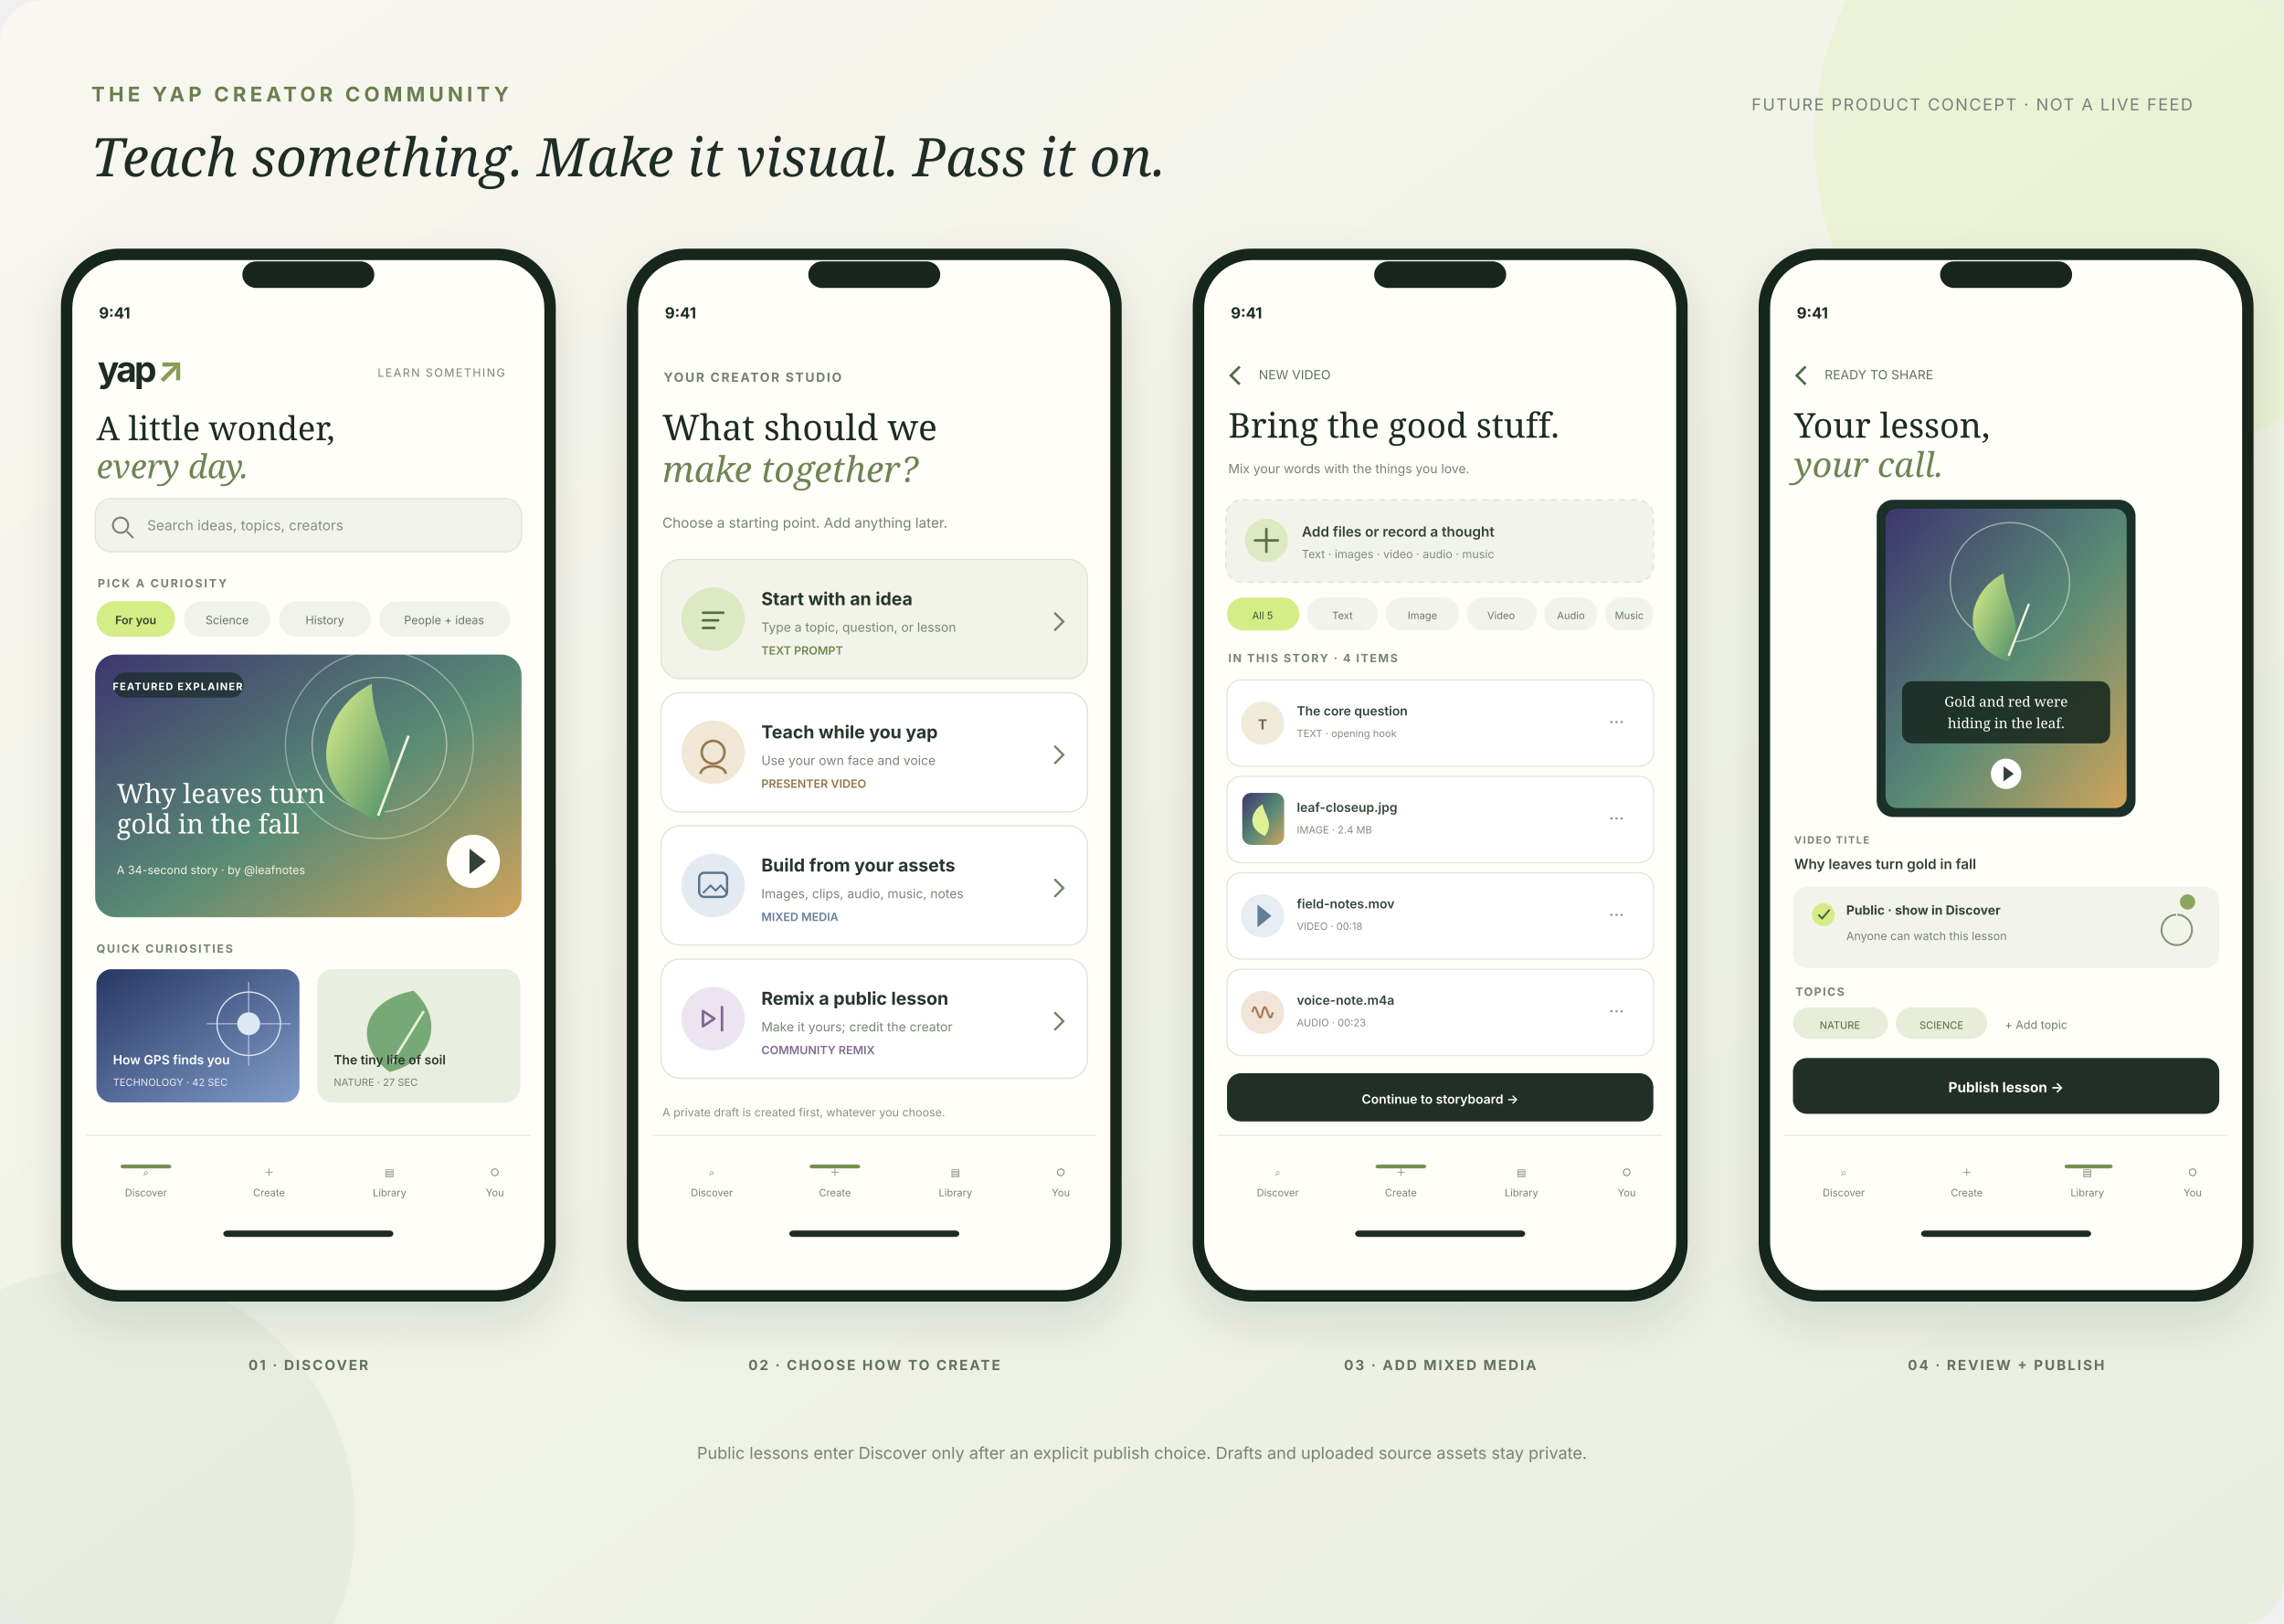
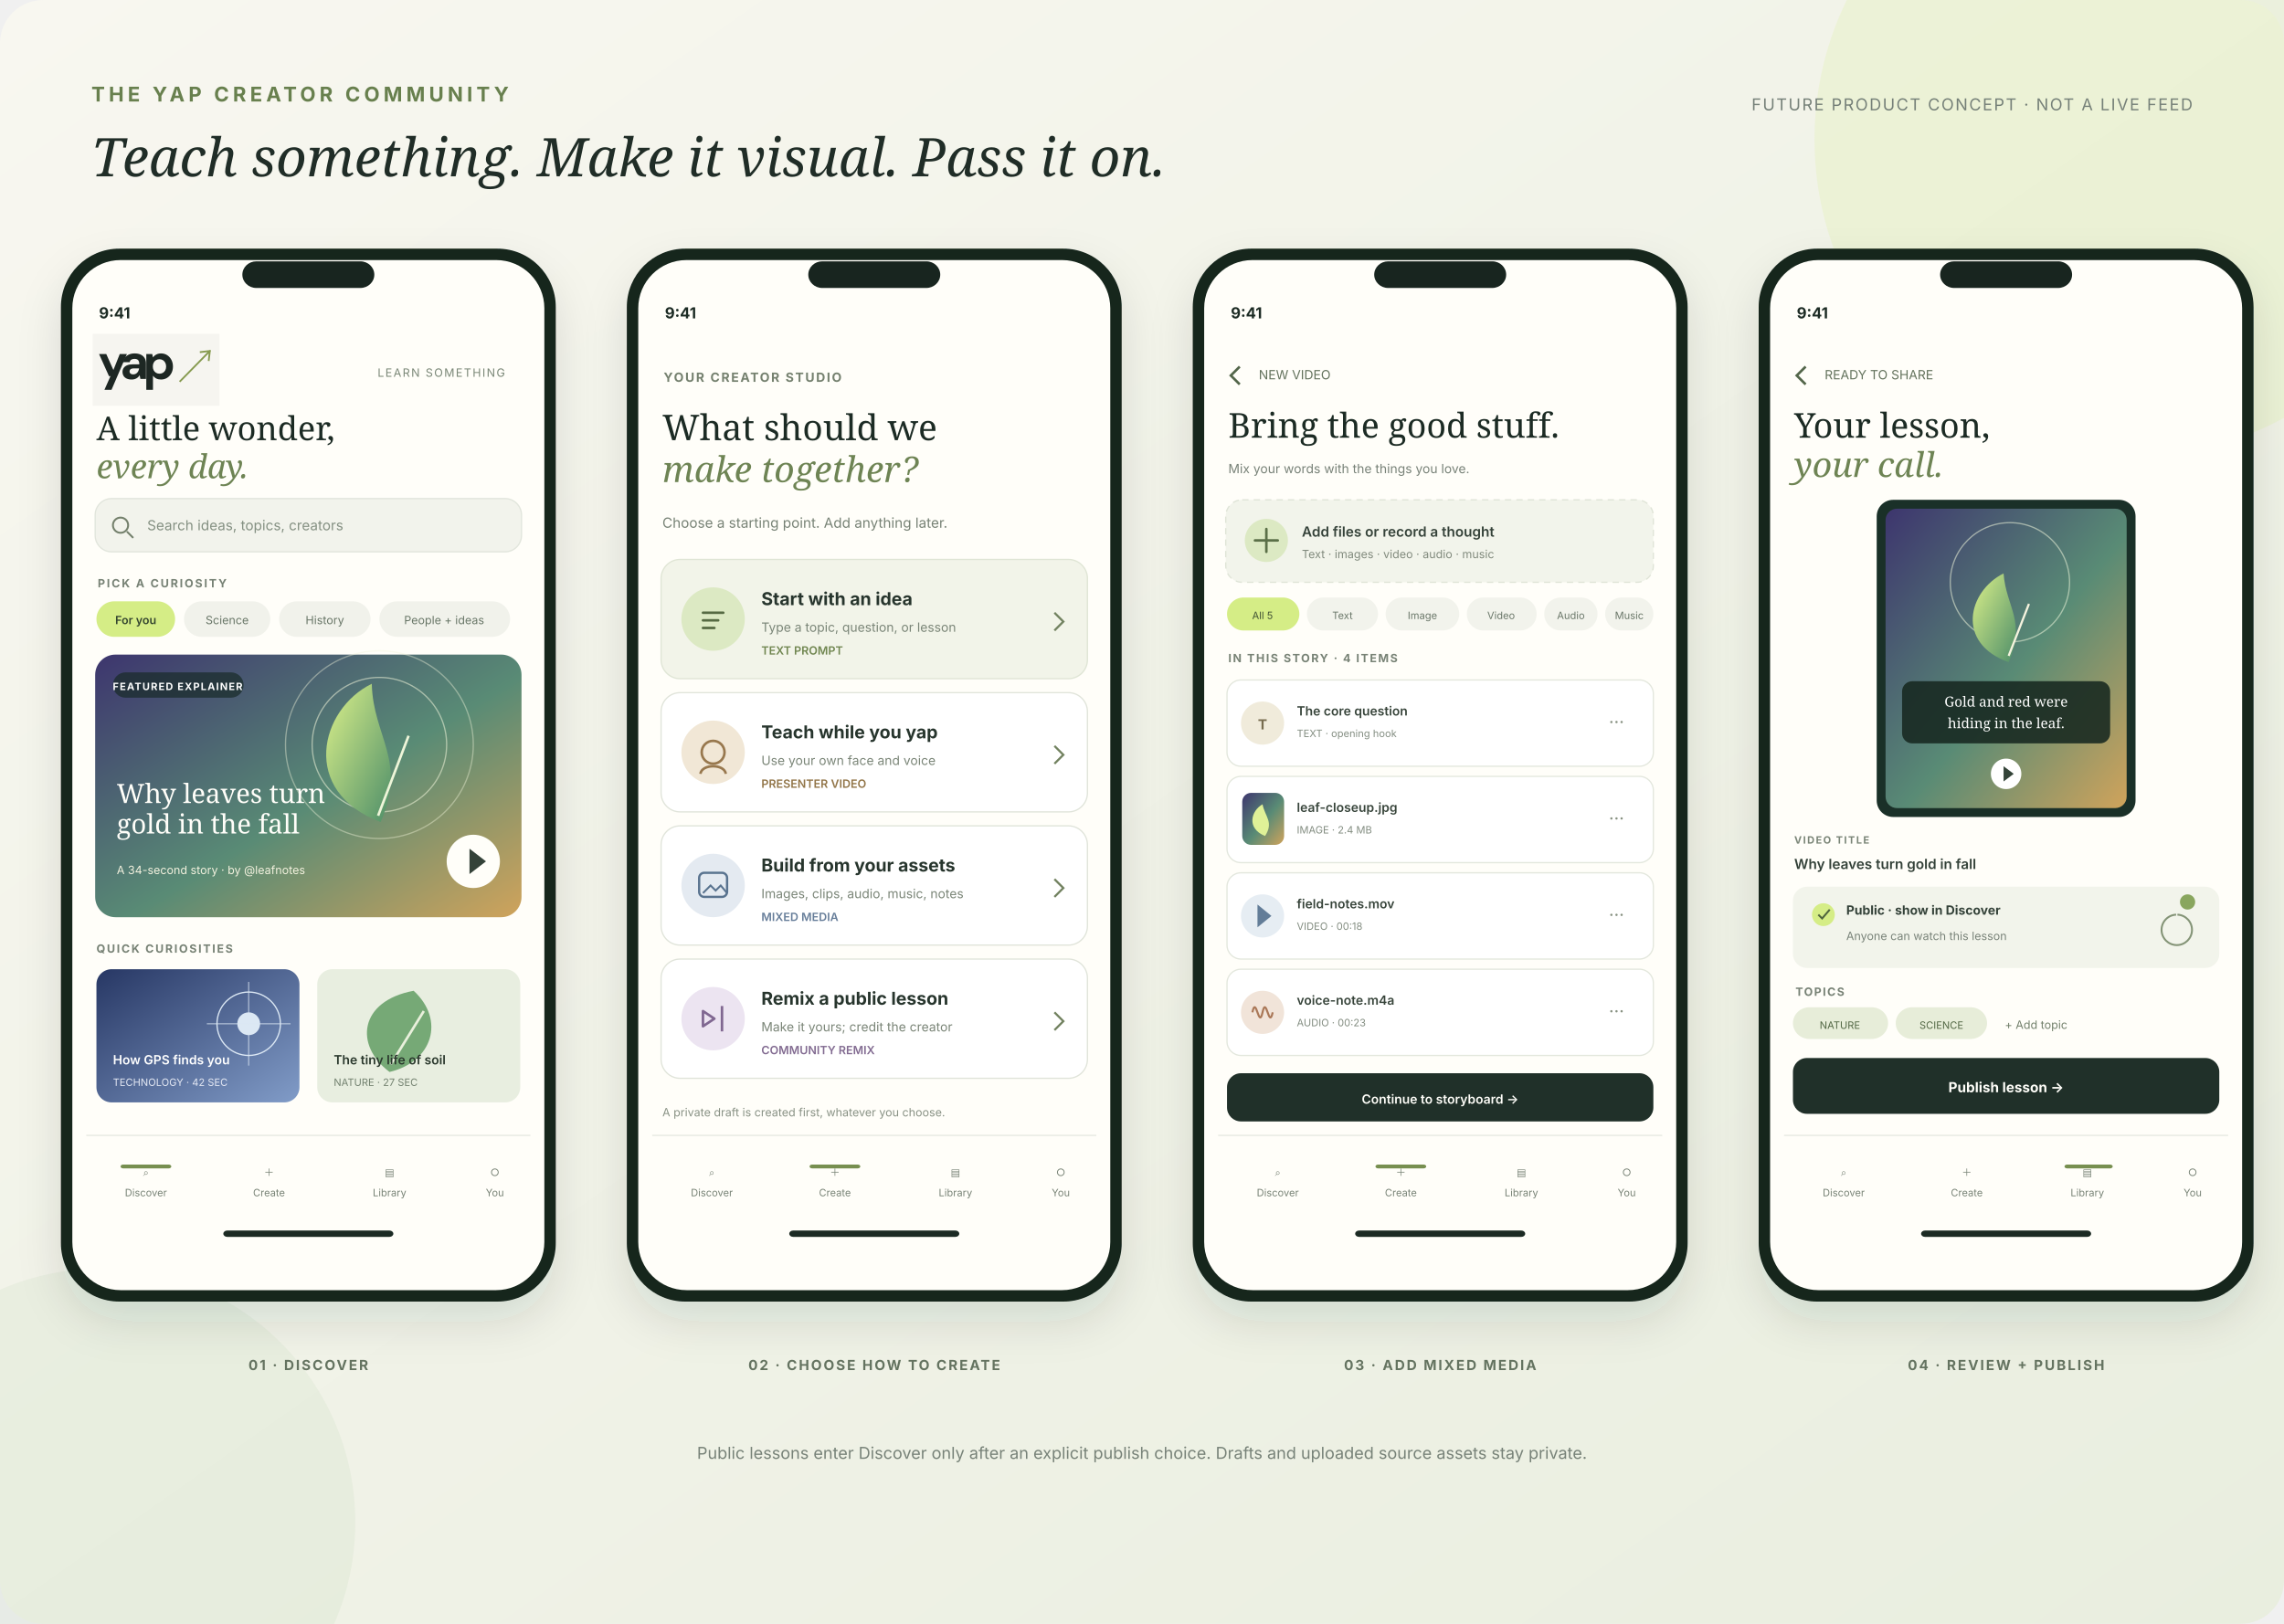
<svg xmlns="http://www.w3.org/2000/svg" width="1800" height="1280" viewBox="0 0 1800 1280" role="img" aria-labelledby="title desc">
  <defs>
    <linearGradient id="paper" x1="0" y1="0" x2="1" y2="1">
      <stop stop-color="#f8f7f0" />
      <stop offset="1" stop-color="#e9eedf" />
    </linearGradient>
    <linearGradient id="feature" x1="0" y1="0" x2="1" y2="1">
      <stop stop-color="#3d356e" />
      <stop offset=".54" stop-color="#598b75" />
      <stop offset="1" stop-color="#d0a35b" />
    </linearGradient>
    <linearGradient id="gps" x1="0" y1="0" x2="1" y2="1">
      <stop stop-color="#273764" />
      <stop offset="1" stop-color="#819cc8" />
    </linearGradient>
    <linearGradient id="leaf" x1="0" y1="0" x2="1" y2="1">
      <stop stop-color="#dcf18a" />
      <stop offset="1" stop-color="#4f8f69" />
    </linearGradient>
    <filter id="shadow" x="-20%" y="-20%" width="140%" height="150%">
      <feDropShadow dx="0" dy="16" stdDeviation="17" flood-color="#27372e" flood-opacity=".12" />
    </filter>
  </defs>
  <rect width="1800" height="1280" rx="34" fill="url(#paper)" />
  <circle cx="1680" cy="110" r="250" fill="#d5ed86" opacity=".18" />
  <circle cx="80" cy="1200" r="200" fill="#aac7a0" opacity=".13" />
  <g font-family="Inter, ui-sans-serif, system-ui, sans-serif">
    <text x="72" y="80" fill="#68804e" font-size="16" font-weight="700" letter-spacing="3">THE YAP CREATOR COMMUNITY</text>
    <text x="72" y="139" fill="#202d27" font-family="Georgia, serif" font-style="italic" font-size="42">Teach something. Make it visual. Pass it on.</text>
    <text x="1728" y="87" text-anchor="end" fill="#758078" font-size="13" letter-spacing="1.1">FUTURE PRODUCT CONCEPT · NOT A LIVE FEED</text>
  </g>
  <g transform="translate(48 196)" font-family="Inter, ui-sans-serif, system-ui, sans-serif">
    <rect width="390" height="830" rx="46" fill="#18251f" filter="url(#shadow)" />
    <rect x="9" y="9" width="372" height="812" rx="38" fill="#fffef9" />
    <rect x="143" y="10" width="104" height="21" rx="11" fill="#18251f" />
    <text x="30" y="55" fill="#1c2b24" font-size="12" font-weight="700">9:41</text>
-     <text x="29" y="105" fill="#1c2b24" font-size="28" font-weight="700" letter-spacing="-2">yap<tspan fill="#879d51">↗</tspan>
-     </text>
+     <svg x="25" y="67" width="100" height="57" viewBox="0 0 236 134" aria-label="Yap">
+       <rect width="236" height="134" fill="#f6f5f0" />
+       <g fill="#1d2723">
+         <path transform="translate(10.000 84) scale(.092 -.092)" d="M130 -220L252 56L222 56L21 504L167 504L311 180L311 180L440 504L584 504L273 -220Z" />
+         <path transform="translate(50.842 84) scale(.092 -.092)" d="M236 -12Q174 -12 133 8.5Q92 29 71.5 63.5Q51 98 51 140Q51 187 74.5 222Q98 257 146 276.5Q194 296 267 296L391 296Q391 334 381 358Q371 382 350 394Q329 406 294 406Q256 406 229.5 390Q203 374 197 339L66 339Q71 394 101.5 433Q132 472 182.5 494Q233 516 295 516Q366 516 418 492.5Q470 469 498 423.5Q526 378 526 313L526 0L413 0L398 77L398 77Q387 57 371.5 41Q356 25 335.5 13Q315 1 291 -5.5Q267 -12 236 -12ZM268 92Q294 92 314.5 101.5Q335 111 350 128Q365 145 374 166Q383 187 386 212L386 213L283 213Q251 213 231.5 205.5Q212 198 203 184Q194 170 194 152Q194 133 203 119.5Q212 106 229 99Q246 92 268 92Z" />
+         <path transform="translate(93.742 84) scale(.092 -.092)" d="M66 -220L66 504L186 504L201 435L201 435Q216 456 238.5 474.5Q261 493 292 504.5Q323 516 362 516Q434 516 488 481Q542 446 573.5 386Q605 326 605 251Q605 175 573 115.5Q541 56 487 22Q433 -12 363 -12Q308 -12 267.5 8.5Q227 29 201 65L201 -220ZM332 106Q371 106 401.5 124Q432 142 449.5 174.5Q467 207 467 251Q467 294 449.5 327.5Q432 361 401.5 379.5Q371 398 332 398Q293 398 262.5 379.5Q232 361 215 328Q198 295 198 252Q198 208 215 175.5Q232 143 262.5 124.5Q293 106 332 106Z" />
+       </g>
+       <path d="M163 88 218 32m-17 2 17-2-2 17" fill="none" stroke="#879b50" stroke-width="3.3" stroke-linecap="square" />
+     </svg>
    <text x="350" y="101" text-anchor="end" fill="#7a8777" font-size="9" letter-spacing="1">LEARN SOMETHING</text>
    <text x="28" y="151" fill="#1c2b24" font-family="Georgia, serif" font-size="26">A little wonder,</text>
    <text x="28" y="181" fill="#6e8454" font-family="Georgia, serif" font-style="italic" font-size="26">every day.</text>
    <rect x="27" y="197" width="336" height="42" rx="13" fill="#f2f3ec" stroke="#e1e5dc" />
    <circle cx="47" cy="218" r="6" fill="none" stroke="#74806c" stroke-width="1.5" />
    <path d="m52 223 5 5" stroke="#74806c" stroke-width="1.5" />
    <text x="68" y="222" fill="#849082" font-size="11">Search ideas, topics, creators</text>
    <text x="29" y="267" fill="#778275" font-size="9" font-weight="700" letter-spacing="1.3">PICK A CURIOSITY</text>
    <rect x="28" y="278" width="62" height="28" rx="14" fill="#d5ed86" />
    <text x="59" y="296" text-anchor="middle" fill="#34452f" font-size="9" font-weight="600">For you</text>
    <rect x="97" y="278" width="68" height="28" rx="14" fill="#f1f2eb" />
    <text x="131" y="296" text-anchor="middle" fill="#687667" font-size="9">Science</text>
    <rect x="172" y="278" width="72" height="28" rx="14" fill="#f1f2eb" />
    <text x="208" y="296" text-anchor="middle" fill="#687667" font-size="9">History</text>
    <rect x="251" y="278" width="103" height="28" rx="14" fill="#f1f2eb" />
    <text x="302" y="296" text-anchor="middle" fill="#687667" font-size="9">People + ideas</text>
    <rect x="27" y="320" width="336" height="207" rx="16" fill="url(#feature)" />
    <circle cx="251" cy="391" r="74" fill="none" stroke="#f0f3d8" stroke-opacity=".42" />
    <circle cx="251" cy="391" r="53" fill="none" stroke="#f0f3d8" stroke-opacity=".55" />
    <path d="M252 452c-64-24-48-89-7-109 1 42 28 60 7 109z" fill="url(#leaf)" />
    <path d="m250 447 24-63" stroke="#eef5d9" stroke-width="2" />
    <rect x="41" y="334" width="103" height="20" rx="10" fill="#172a25" fill-opacity=".68" />
    <text x="92" y="348" text-anchor="middle" fill="#fff" font-size="8" font-weight="700" letter-spacing=".8">FEATURED EXPLAINER</text>
    <text x="44" y="437" fill="#fffef9" font-family="Georgia, serif" font-size="21">Why leaves turn</text>
    <text x="44" y="461" fill="#fffef9" font-family="Georgia, serif" font-size="21">gold in the fall</text>
    <text x="44" y="493" fill="#f4f2df" font-size="9">A 34-second story · by @leafnotes</text>
    <circle cx="325" cy="483" r="21" fill="#fffef9" />
    <path d="m322 473 13 10-13 10z" fill="#344239" />
    <text x="28" y="555" fill="#778275" font-size="9" font-weight="700" letter-spacing="1.2">QUICK CURIOSITIES</text>
    <rect x="28" y="568" width="160" height="105" rx="12" fill="url(#gps)" />
    <circle cx="148" cy="611" r="25" fill="none" stroke="#dce8f4" />
    <circle cx="148" cy="611" r="9" fill="#dce8f4" />
    <path d="M148 578v66M115 611h66" stroke="#dce8f4" stroke-opacity=".6" />
    <text x="41" y="643" fill="#fff" font-size="10" font-weight="600">How GPS finds you</text>
    <text x="41" y="660" fill="#e5e9f4" font-size="8">TECHNOLOGY · 42 SEC</text>
    <rect x="202" y="568" width="160" height="105" rx="12" fill="#e8eee0" />
    <path d="M278 585c-43 8-47 43-19 64 34-8 44-41 19-64z" fill="#76a976" />
    <path d="m260 643 26-42" stroke="#e9f0dc" stroke-width="2" />
    <text x="215" y="643" fill="#2a382d" font-size="10" font-weight="600">The tiny life of soil</text>
    <text x="215" y="660" fill="#71806e" font-size="8">NATURE · 27 SEC</text>
    <path d="M20 699h350" stroke="#e6e9e0" />
    <g fill="#778275" font-size="8" text-anchor="middle">
      <text x="67" y="731">⌕</text>
      <text x="67" y="747">Discover</text>
      <text x="164" y="731">＋</text>
      <text x="164" y="747">Create</text>
      <text x="259" y="731">▤</text>
      <text x="259" y="747">Library</text>
      <text x="342" y="731">○</text>
      <text x="342" y="747">You</text>
    </g>
    <rect x="47" y="722" width="40" height="3" rx="2" fill="#778f50" />
    <rect x="128" y="774" width="134" height="5" rx="3" fill="#1c2b24" />
  </g>
  <g transform="translate(494 196)" font-family="Inter, ui-sans-serif, system-ui, sans-serif">
    <rect width="390" height="830" rx="46" fill="#18251f" filter="url(#shadow)" />
    <rect x="9" y="9" width="372" height="812" rx="38" fill="#fffef9" />
    <rect x="143" y="10" width="104" height="21" rx="11" fill="#18251f" />
    <text x="30" y="55" fill="#1c2b24" font-size="12" font-weight="700">9:41</text>
    <text x="29" y="105" fill="#75816f" font-size="10" font-weight="700" letter-spacing="1.2">YOUR CREATOR STUDIO</text>
    <text x="28" y="151" fill="#1c2b24" font-family="Georgia, serif" font-size="28">What should we</text>
    <text x="28" y="184" fill="#6e8454" font-family="Georgia, serif" font-style="italic" font-size="28">make together?</text>
    <text x="28" y="220" fill="#778275" font-size="11">Choose a starting point. Add anything later.</text>
    <rect x="27" y="245" width="336" height="94" rx="15" fill="#f2f4e9" stroke="#dfe5d5" />
    <circle cx="68" cy="292" r="25" fill="#dce9c3" />
    <path d="M60 287h16M60 293h12M60 299h9" stroke="#566a43" stroke-width="2" stroke-linecap="round" />
    <text x="106" y="281" fill="#27352d" font-size="14" font-weight="700">Start with an idea</text>
    <text x="106" y="302" fill="#7a8577" font-size="10">Type a topic, question, or lesson</text>
    <text x="106" y="320" fill="#708650" font-size="9" font-weight="600">TEXT PROMPT</text>
    <path d="m337 287 7 7-7 7" fill="none" stroke="#728260" stroke-width="1.7" />
    <rect x="27" y="350" width="336" height="94" rx="15" fill="#fff" stroke="#e0e4da" />
    <circle cx="68" cy="397" r="25" fill="#f1e7d6" />
    <circle cx="68" cy="397" r="9" fill="none" stroke="#98784e" stroke-width="2" />
    <path d="M58 414c1-8 19-8 20 0" fill="none" stroke="#98784e" stroke-width="2" />
    <text x="106" y="386" fill="#27352d" font-size="14" font-weight="700">Teach while you yap</text>
    <text x="106" y="407" fill="#7a8577" font-size="10">Use your own face and voice</text>
    <text x="106" y="425" fill="#927548" font-size="9" font-weight="600">PRESENTER VIDEO</text>
    <path d="m337 392 7 7-7 7" fill="none" stroke="#728260" stroke-width="1.7" />
    <rect x="27" y="455" width="336" height="94" rx="15" fill="#fff" stroke="#e0e4da" />
    <circle cx="68" cy="502" r="25" fill="#e4eaf1" />
    <rect x="57" y="492" width="22" height="19" rx="4" fill="none" stroke="#59738f" stroke-width="1.8" />
    <path d="m60 508 6-6 4 4 4-4 5 6" fill="none" stroke="#59738f" stroke-width="1.5" />
    <text x="106" y="491" fill="#27352d" font-size="14" font-weight="700">Build from your assets</text>
    <text x="106" y="512" fill="#7a8577" font-size="10">Images, clips, audio, music, notes</text>
    <text x="106" y="530" fill="#667d99" font-size="9" font-weight="600">MIXED MEDIA</text>
    <path d="m337 497 7 7-7 7" fill="none" stroke="#728260" stroke-width="1.7" />
    <rect x="27" y="560" width="336" height="94" rx="15" fill="#fff" stroke="#e0e4da" />
    <circle cx="68" cy="607" r="25" fill="#ece4f1" />
    <path d="m60 601 9 6-9 6zM75 597v20" fill="none" stroke="#806791" stroke-width="2" stroke-linejoin="round" />
    <text x="106" y="596" fill="#27352d" font-size="14" font-weight="700">Remix a public lesson</text>
    <text x="106" y="617" fill="#7a8577" font-size="10">Make it yours; credit the creator</text>
    <text x="106" y="635" fill="#826b91" font-size="9" font-weight="600">COMMUNITY REMIX</text>
    <path d="m337 602 7 7-7 7" fill="none" stroke="#728260" stroke-width="1.7" />
    <text x="28" y="684" fill="#889184" font-size="9">A private draft is created first, whatever you choose.</text>
    <path d="M20 699h350" stroke="#e6e9e0" />
    <g fill="#778275" font-size="8" text-anchor="middle">
      <text x="67" y="731">⌕</text>
      <text x="67" y="747">Discover</text>
      <text x="164" y="731">＋</text>
      <text x="164" y="747">Create</text>
      <text x="259" y="731">▤</text>
      <text x="259" y="747">Library</text>
      <text x="342" y="731">○</text>
      <text x="342" y="747">You</text>
    </g>
    <rect x="144" y="722" width="40" height="3" rx="2" fill="#778f50" />
    <rect x="128" y="774" width="134" height="5" rx="3" fill="#1c2b24" />
  </g>
  <g transform="translate(940 196)" font-family="Inter, ui-sans-serif, system-ui, sans-serif">
    <rect width="390" height="830" rx="46" fill="#18251f" filter="url(#shadow)" />
    <rect x="9" y="9" width="372" height="812" rx="38" fill="#fffef9" />
    <rect x="143" y="10" width="104" height="21" rx="11" fill="#18251f" />
    <text x="30" y="55" fill="#1c2b24" font-size="12" font-weight="700">9:41</text>
    <path d="m37 93-7 7 7 7" fill="none" stroke="#53664a" stroke-width="2" />
    <text x="52" y="103" fill="#64735d" font-size="10">NEW VIDEO</text>
    <text x="28" y="149" fill="#1c2b24" font-family="Georgia, serif" font-size="27">Bring the good stuff.</text>
    <text x="28" y="177" fill="#788278" font-size="10">Mix your words with the things you love.</text>
    <rect x="26" y="198" width="337" height="65" rx="13" fill="#f2f4eb" stroke="#dfe4d7" stroke-dasharray="5 4" />
    <circle cx="58" cy="230" r="17" fill="#dce9c3" />
    <path d="M58 221v18m-9-9h18" stroke="#5b7048" stroke-width="2" stroke-linecap="round" />
    <text x="86" y="227" fill="#354239" font-size="11" font-weight="600">Add files or record a thought</text>
    <text x="86" y="244" fill="#818a7d" font-size="9">Text · images · video · audio · music</text>
    <g font-size="8" text-anchor="middle">
      <rect x="27" y="275" width="57" height="26" rx="13" fill="#d5ed86" />
      <text x="55" y="292" fill="#415234">All 5</text>
      <rect x="90" y="275" width="56" height="26" rx="13" fill="#f2f3ec" />
      <text x="118" y="292" fill="#697668">Text</text>
      <rect x="152" y="275" width="58" height="26" rx="13" fill="#f2f3ec" />
      <text x="181" y="292" fill="#697668">Image</text>
      <rect x="216" y="275" width="55" height="26" rx="13" fill="#f2f3ec" />
      <text x="243" y="292" fill="#697668">Video</text>
      <rect x="277" y="275" width="42" height="26" rx="13" fill="#f2f3ec" />
      <text x="298" y="292" fill="#697668">Audio</text>
      <rect x="325" y="275" width="38" height="26" rx="13" fill="#f2f3ec" />
      <text x="344" y="292" fill="#697668">Music</text>
    </g>
    <text x="28" y="326" fill="#778275" font-size="9" font-weight="700" letter-spacing="1.1">IN THIS STORY · 4 ITEMS</text>
    <rect x="27" y="340" width="336" height="68" rx="11" fill="#fff" stroke="#e3e7dd" />
    <circle cx="55" cy="374" r="17" fill="#f0ebdb" />
    <text x="55" y="379" text-anchor="middle" fill="#776c4f" font-size="11" font-weight="700">T</text>
    <text x="82" y="368" fill="#37443a" font-size="10" font-weight="600">The core question</text>
    <text x="82" y="385" fill="#828c80" font-size="8">TEXT · opening hook</text>
    <text x="340" y="378" text-anchor="end" fill="#879181" font-size="14">···</text>
    <rect x="27" y="416" width="336" height="68" rx="11" fill="#fff" stroke="#e3e7dd" />
    <rect x="39" y="429" width="33" height="41" rx="7" fill="url(#feature)" />
    <path d="M57 463c-15-6-11-20-2-25 2 10 9 14 2 25z" fill="#dff197" />
    <text x="82" y="444" fill="#37443a" font-size="10" font-weight="600">leaf-closeup.jpg</text>
    <text x="82" y="461" fill="#828c80" font-size="8">IMAGE · 2.4 MB</text>
    <text x="340" y="454" text-anchor="end" fill="#879181" font-size="14">···</text>
    <rect x="27" y="492" width="336" height="68" rx="11" fill="#fff" stroke="#e3e7dd" />
    <circle cx="55" cy="526" r="17" fill="#e6edf3" />
    <path d="m51 517 11 9-11 9z" fill="#637d98" />
    <text x="82" y="520" fill="#37443a" font-size="10" font-weight="600">field-notes.mov</text>
    <text x="82" y="537" fill="#828c80" font-size="8">VIDEO · 00:18</text>
    <text x="340" y="530" text-anchor="end" fill="#879181" font-size="14">···</text>
    <rect x="27" y="568" width="336" height="68" rx="11" fill="#fff" stroke="#e3e7dd" />
    <circle cx="55" cy="602" r="17" fill="#f1e4d9" />
    <path d="M47 602c3-14 5 14 8 0s5 14 8 0" fill="none" stroke="#aa7858" stroke-width="1.6" />
    <text x="82" y="596" fill="#37443a" font-size="10" font-weight="600">voice-note.m4a</text>
    <text x="82" y="613" fill="#828c80" font-size="8">AUDIO · 00:23</text>
    <text x="340" y="606" text-anchor="end" fill="#879181" font-size="14">···</text>
    <rect x="27" y="650" width="336" height="38" rx="11" fill="#203029" />
    <text x="195" y="674" text-anchor="middle" fill="#fffef9" font-size="10" font-weight="600">Continue to storyboard  →</text>
    <path d="M20 699h350" stroke="#e6e9e0" />
    <g fill="#778275" font-size="8" text-anchor="middle">
      <text x="67" y="731">⌕</text>
      <text x="67" y="747">Discover</text>
      <text x="164" y="731">＋</text>
      <text x="164" y="747">Create</text>
      <text x="259" y="731">▤</text>
      <text x="259" y="747">Library</text>
      <text x="342" y="731">○</text>
      <text x="342" y="747">You</text>
    </g>
    <rect x="144" y="722" width="40" height="3" rx="2" fill="#778f50" />
    <rect x="128" y="774" width="134" height="5" rx="3" fill="#1c2b24" />
  </g>
  <g transform="translate(1386 196)" font-family="Inter, ui-sans-serif, system-ui, sans-serif">
    <rect width="390" height="830" rx="46" fill="#18251f" filter="url(#shadow)" />
    <rect x="9" y="9" width="372" height="812" rx="38" fill="#fffef9" />
    <rect x="143" y="10" width="104" height="21" rx="11" fill="#18251f" />
    <text x="30" y="55" fill="#1c2b24" font-size="12" font-weight="700">9:41</text>
    <path d="m37 93-7 7 7 7" fill="none" stroke="#53664a" stroke-width="2" />
    <text x="52" y="103" fill="#64735d" font-size="10">READY TO SHARE</text>
    <text x="28" y="149" fill="#1c2b24" font-family="Georgia, serif" font-size="27">Your lesson,</text>
    <text x="28" y="180" fill="#6e8454" font-family="Georgia, serif" font-style="italic" font-size="27">your call.</text>
    <rect x="93" y="198" width="204" height="250" rx="13" fill="#1a3028" />
    <rect x="100" y="205" width="190" height="236" rx="9" fill="url(#feature)" />
    <circle cx="198" cy="263" r="47" fill="none" stroke="#ecf3d9" stroke-opacity=".55" />
    <path d="M197 326c-42-15-32-56-4-70 2 27 18 37 4 70z" fill="url(#leaf)" />
    <path d="m197 321 16-41" stroke="#f5f3de" stroke-width="1.7" />
    <rect x="113" y="341" width="164" height="49" rx="8" fill="#172820" fill-opacity=".88" />
    <text x="195" y="361" text-anchor="middle" fill="#fff" font-family="Georgia, serif" font-size="11">Gold and red were</text>
    <text x="195" y="378" text-anchor="middle" fill="#fff" font-family="Georgia, serif" font-size="11">hiding in the leaf.</text>
    <circle cx="195" cy="414" r="12" fill="#fff" />
    <path d="m193 408 8 6-8 6z" fill="#334338" />
    <text x="28" y="469" fill="#7a8577" font-size="8" font-weight="700" letter-spacing="1">VIDEO TITLE</text>
    <text x="28" y="489" fill="#334138" font-size="11" font-weight="600">Why leaves turn gold in fall</text>
    <rect x="27" y="503" width="336" height="64" rx="11" fill="#f2f4eb" />
    <circle cx="51" cy="525" r="9" fill="#d5ed86" />
    <path d="m47 525 3 3 6-7" fill="none" stroke="#51663d" stroke-width="1.5" />
    <text x="69" y="525" fill="#344239" font-size="10" font-weight="700">Public · show in Discover</text>
    <text x="69" y="545" fill="#788278" font-size="9">Anyone can watch this lesson</text>
    <path d="M330 525a12 12 0 1 1-1 0" fill="none" stroke="#849477" stroke-width="1.5" />
    <circle cx="338" cy="515" r="6" fill="#89a65e" />
    <text x="29" y="589" fill="#778275" font-size="9" font-weight="700" letter-spacing="1">TOPICS</text>
    <rect x="27" y="598" width="75" height="25" rx="13" fill="#e7edd9" />
    <text x="64" y="615" text-anchor="middle" fill="#526744" font-size="8">NATURE</text>
    <rect x="108" y="598" width="72" height="25" rx="13" fill="#e7edd9" />
    <text x="144" y="615" text-anchor="middle" fill="#526744" font-size="8">SCIENCE</text>
    <text x="194" y="615" fill="#72806b" font-size="9">+ Add topic</text>
    <rect x="27" y="638" width="336" height="44" rx="11" fill="#203029" />
    <text x="195" y="665" text-anchor="middle" fill="#fffef9" font-size="11" font-weight="700">Publish lesson  →</text>
    <path d="M20 699h350" stroke="#e6e9e0" />
    <g fill="#778275" font-size="8" text-anchor="middle">
      <text x="67" y="731">⌕</text>
      <text x="67" y="747">Discover</text>
      <text x="164" y="731">＋</text>
      <text x="164" y="747">Create</text>
      <text x="259" y="731">▤</text>
      <text x="259" y="747">Library</text>
      <text x="342" y="731">○</text>
      <text x="342" y="747">You</text>
    </g>
    <rect x="241" y="722" width="38" height="3" rx="2" fill="#778f50" />
    <rect x="128" y="774" width="134" height="5" rx="3" fill="#1c2b24" />
  </g>
  <g font-family="Inter, ui-sans-serif, system-ui, sans-serif" fill="#647360" font-size="11" font-weight="700" letter-spacing="1.4" text-anchor="middle">
    <text x="243" y="1080">01 · DISCOVER</text>
    <text x="689" y="1080">02 · CHOOSE HOW TO CREATE</text>
    <text x="1135" y="1080">03 · ADD MIXED MEDIA</text>
    <text x="1581" y="1080">04 · REVIEW + PUBLISH</text>
  </g>
  <text x="900" y="1150" text-anchor="middle" fill="#778278" font-family="Inter, ui-sans-serif, system-ui, sans-serif" font-size="13">Public lessons enter Discover only after an explicit publish choice. Drafts and uploaded source assets stay private.</text>
</svg>
